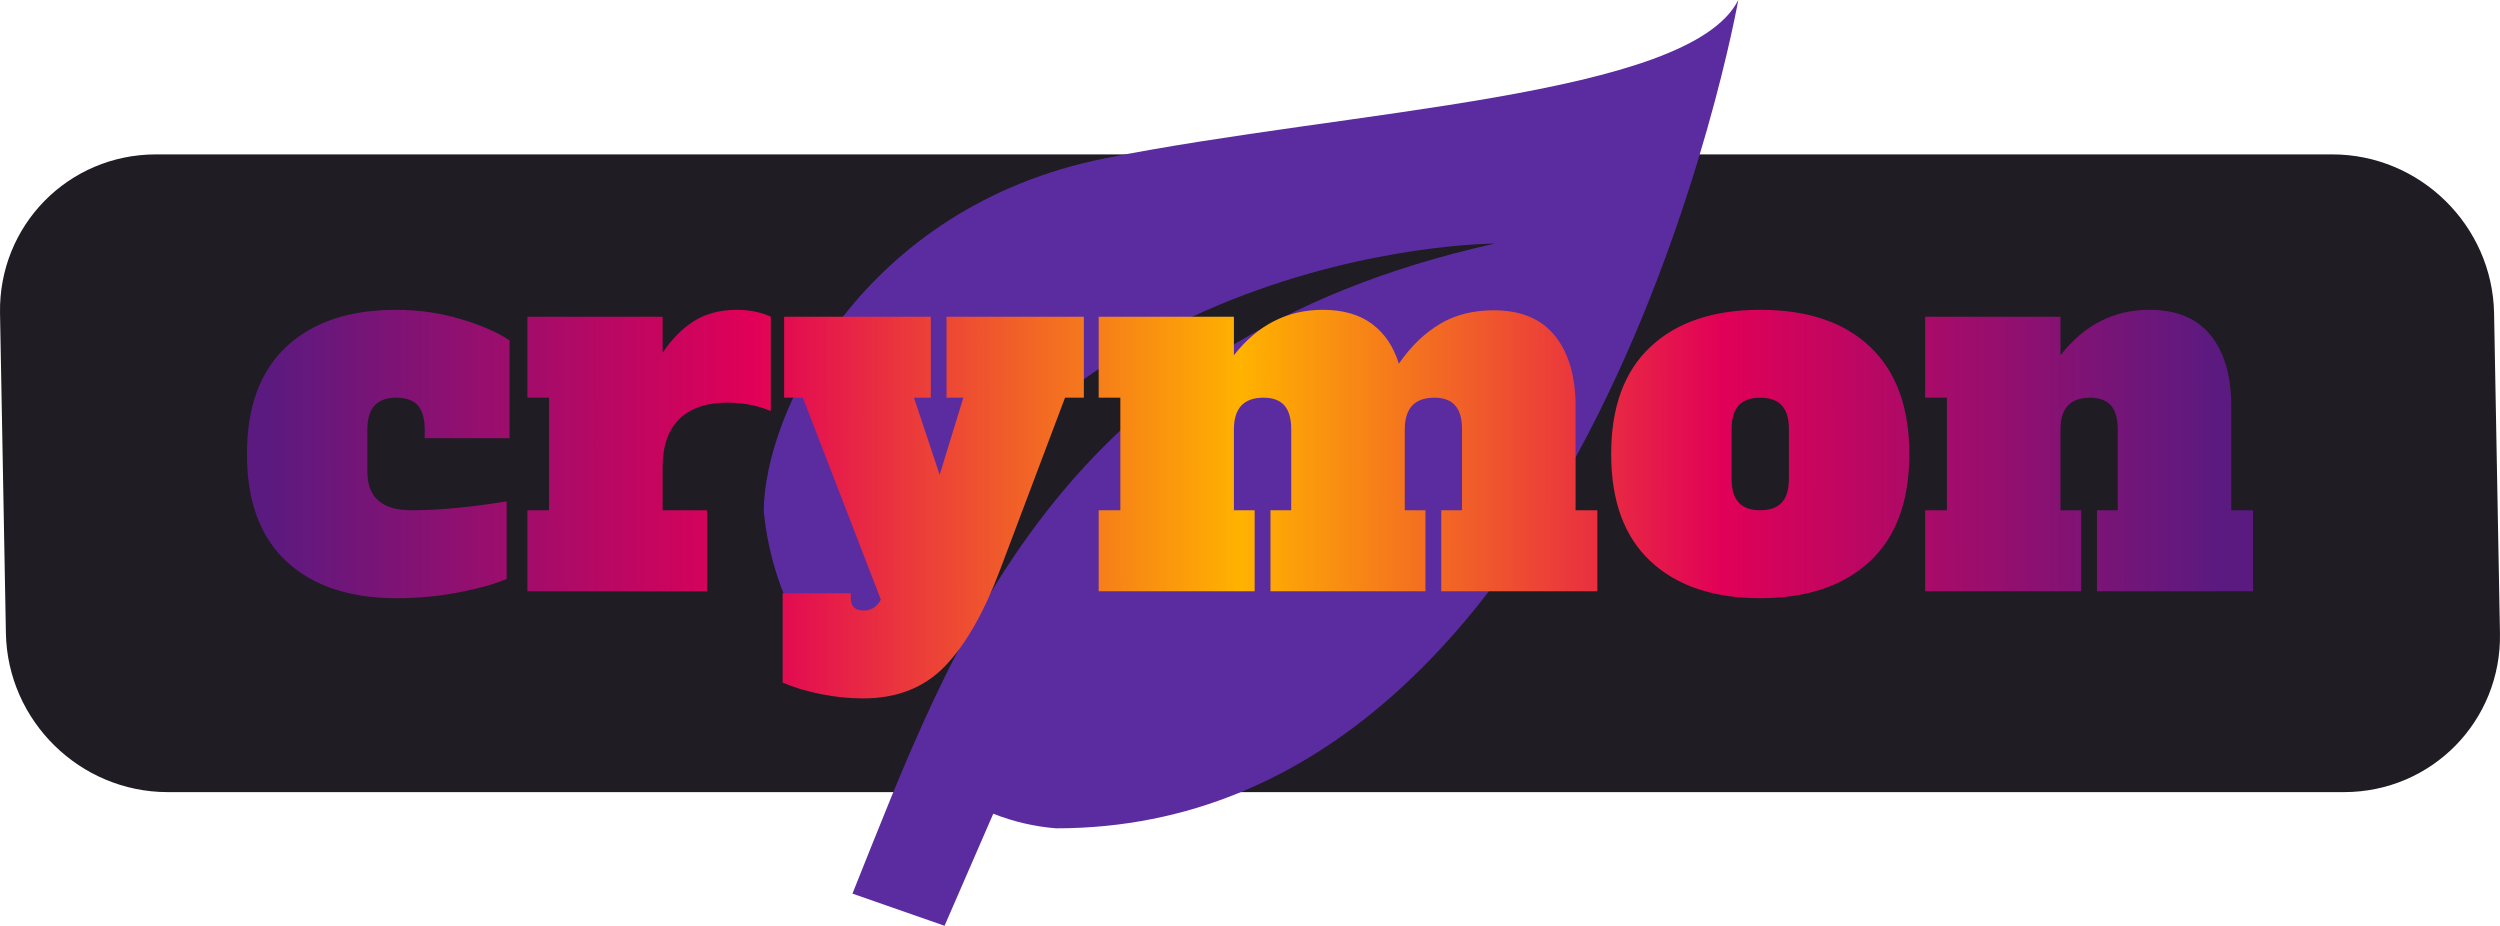
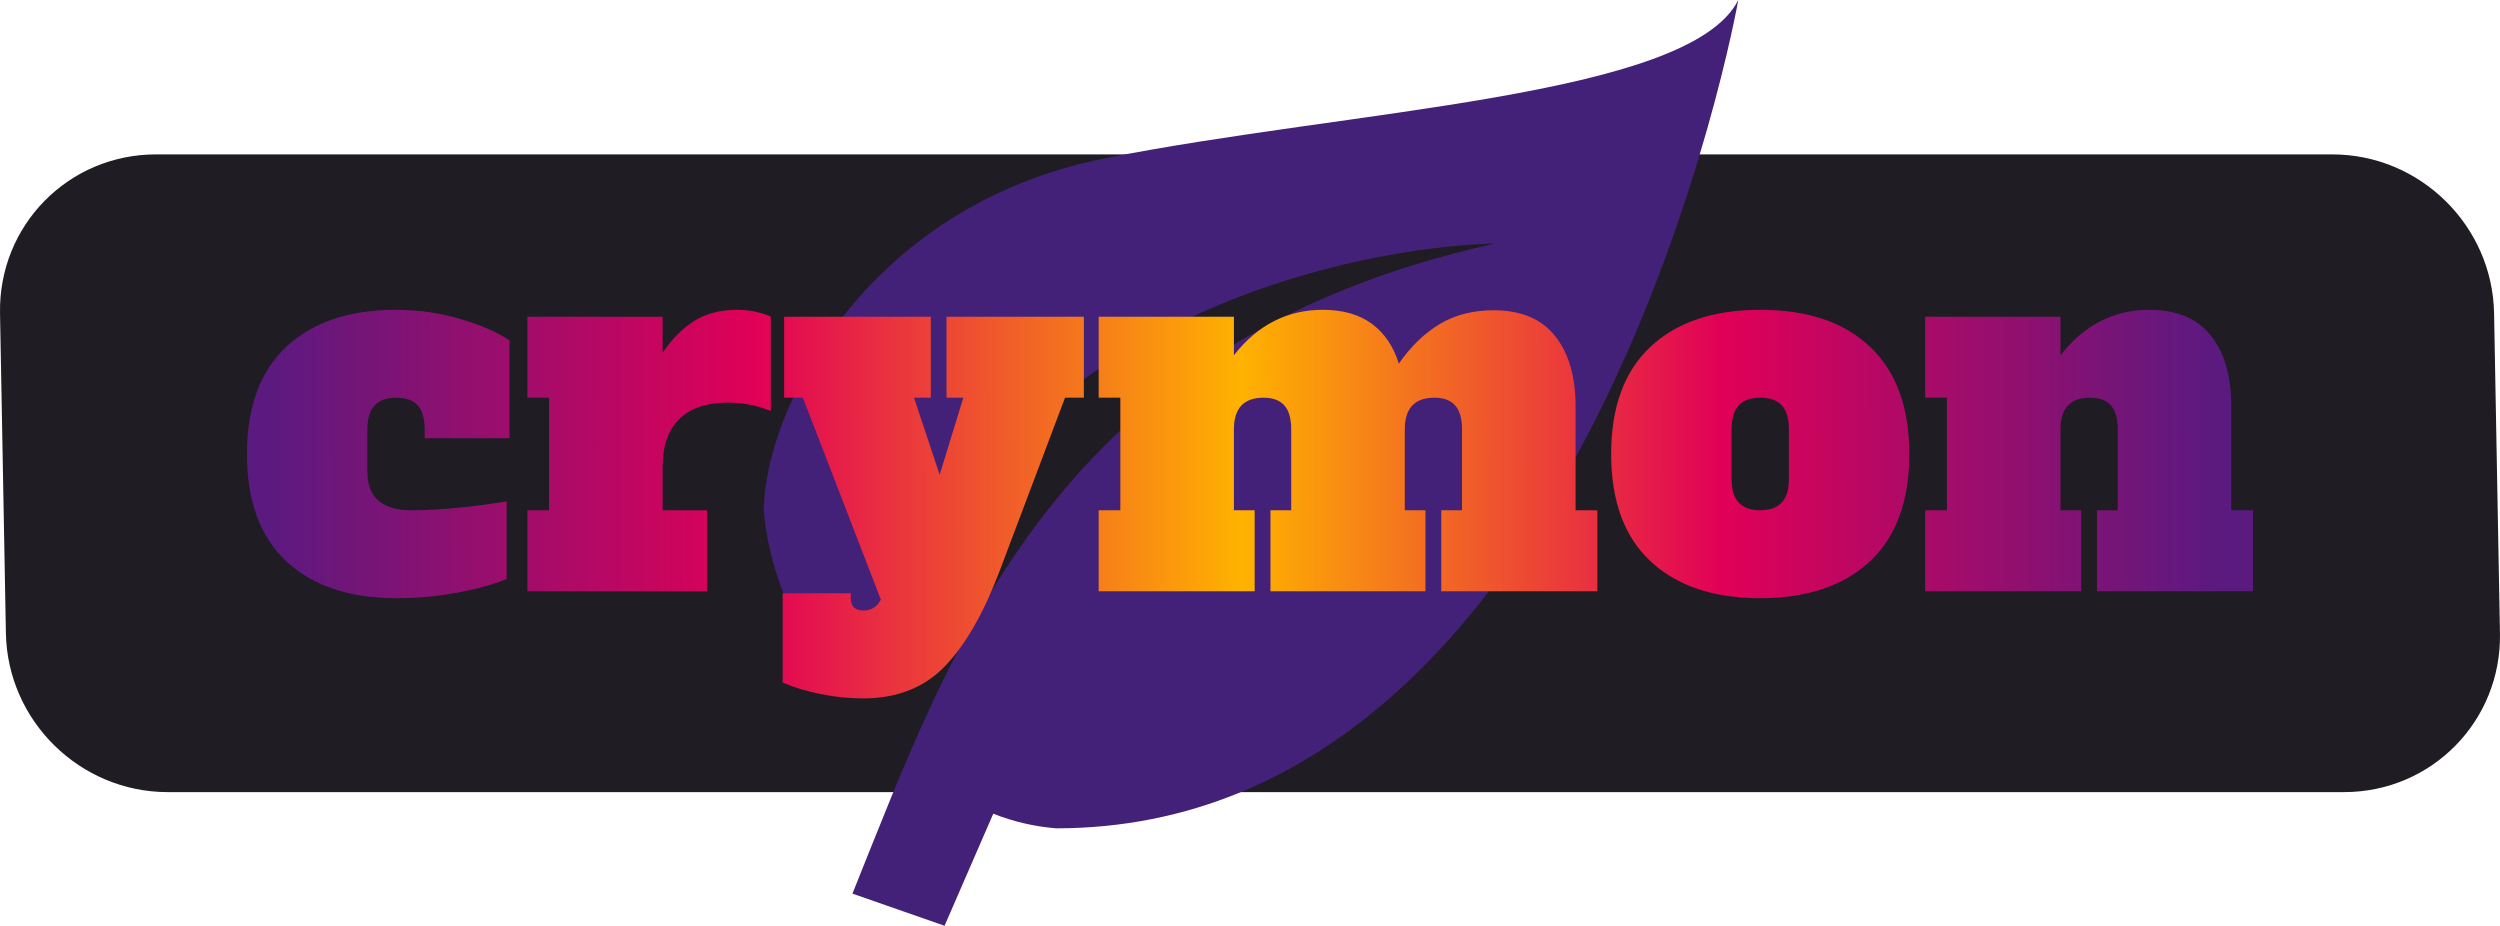
<svg xmlns="http://www.w3.org/2000/svg" xmlns:xlink="http://www.w3.org/1999/xlink" width="324.05" height="120" preserveAspectRatio="xMidYMid" version="1.1" viewBox="61.959 5.6 324.05 120">
  <defs>
    <linearGradient id="linearGradient2">
      <stop stop-color="#ffb200" offset="0" />
      <stop stop-color="#e10057" offset=".52" />
      <stop stop-color="#5a1a80" offset="1" />
    </linearGradient>
    <filter id="editing-jagged-46" x="0" y="0" width="1" height="1">
      <feTurbulence baseFrequency="0" result="turb" seed="1" />
      <feDisplacementMap in="SourceGraphic" in2="turb" />
    </filter>
    <linearGradient id="linearGradient4-4" x1="3.236" x2="256.31" y1="-17.608" y2="-17.781" gradientTransform="translate(.95179 1.8109)" gradientUnits="userSpaceOnUse">
      <stop stop-color="#5a1a80" offset="0" />
      <stop stop-color="#e10057" offset=".25" />
      <stop stop-color="#ffb200" offset=".5" />
      <stop stop-color="#e10057" offset=".746" />
      <stop stop-color="#5a1a80" offset="1" />
    </linearGradient>
    <linearGradient id="linearGradient9" x1="119.98" x2="380.01" y1="88.89" y2="88.89" gradientUnits="userSpaceOnUse" xlink:href="#linearGradient2" />
  </defs>
  <style>text {
  font-size: 64px;
  font-family: Arial Black;
  dominant-baseline: central;
  text-anchor: middle;
}</style>
  <g transform="translate(92.116 80.427)" fill="url(#linearGradient9)" filter="url(#editing-jagged-46)">
    <g fill="url(#linearGradient9)">
      <g fill="url(#linearGradient9)">
-         <rect transform="matrix(1 0 .018366 .99983 0 0)" x="-29.525" y="-54.824" width="323.28" height="82.676" ry="20.598" fill="#1f1c24" />
-         <path d="m163.58-43.249c-56.842 12.632-70.105 51.6-83.242 84.253l11.937 4.168 6.316-14.526a28.358 28.358 0 0 0 8.147 1.895c69.474 3e-6 88.421-107.37 88.421-107.37-6.316 12.632-50.526 14.211-82.105 20.526-31.579 6.316-44.211 33.158-44.211 45.789a39.284 39.284 0 0 0 11.053 23.684c20.526-58.421 83.684-58.421 83.684-58.421z" fill="#5a2ca0" stroke-width="6.316" />
-         <path d="m21.242 2.711q-9.15 0-14.27-4.77t-5.12-13.92 5.12-13.92 14.2-4.77q4.42 0 8.45 1.22 4.03 1.21 6.27 2.75v12.67h-11v-1.15q0-2.11-0.9-3.11-0.9-0.99-2.82-0.99-3.71 0-3.71 4.1v5.5q0 4.99 5.7 4.99 5.31 0 12.35-1.15v10.05q-2.18 0.96-6.11 1.73-3.94 0.77-8.16 0.77zm44.16-37.38q1.28 0 2.43 0.26 1.15 0.25 1.92 0.64v12.22q-2.62-1.09-5.63-1.09-4.03 0-6.21 2.11-2.18 2.12-2.18 6.28v5.56h5.76v10.5h-23.29v-10.5h2.81v-14.59h-2.81v-10.49h17.53v4.67q1.8-2.69 4.1-4.13t5.57-1.44zm27.13 0.9h17.8v10.49h-2.44l-8.38 22.21q-3.14 8.38-7.17 12.58-4.03 4.19-10.62 4.19-2.69 0-5.44-0.55-2.75-0.54-4.99-1.5v-11.58h8.83v0.64q0 1.6 1.66 1.6 1.47 0 2.24-1.41l-10.11-26.18h-2.43v-10.49h19.01v10.49h-2.18l3.33 9.99 3.07-9.99h-2.18zm81.54 25.08h2.82v10.5h-20.23v-10.5h2.69v-10.49q0-2.11-0.9-3.11-0.89-0.99-2.68-0.99-3.84 0-3.84 4.1v10.49h2.68v10.5h-20.09v-10.5h2.69v-10.49q0-2.11-0.9-3.11-0.9-0.99-2.69-0.99-3.84 0-3.84 4.1v10.49h2.69v10.5h-20.22v-10.5h2.81v-14.59h-2.81v-10.49h17.53v4.99q4.61-5.89 11.52-5.89 3.91 0 6.37 1.82 2.46 1.83 3.49 5.16 2.3-3.33 5.28-5.12 2.97-1.8 7.01-1.8 5.31 0 7.96 3.33 2.66 3.33 2.66 9.15zm23.94 11.4q-9.09 0-14.21-4.77t-5.12-13.92 5.12-13.92 14.21-4.77q9.21 0 14.27 4.83 5.05 4.83 5.05 13.86 0 9.15-5.12 13.92t-14.2 4.77zm0-11.4q1.85 0 2.78-0.99t0.93-3.1v-6.4q0-2.11-0.93-3.11-0.93-0.99-2.78-0.99-1.86 0-2.79 0.99-0.93 1-0.93 3.11v6.4q0 2.11 0.93 3.1t2.79 0.99zm61.05 0h2.82v10.5h-20.23v-10.5h2.69v-10.49q0-2.11-0.89-3.11-0.9-0.99-2.69-0.99-3.84 0-3.84 4.1v10.49h2.69v10.5h-20.23v-10.5h2.82v-14.59h-2.82v-10.49h17.54v4.99q4.61-5.89 11.52-5.89 5.31 0 7.97 3.33 2.65 3.33 2.65 9.15z" fill="url(#linearGradient4-4)" />
+         <g fill="url(#linearGradient9)">
+           <rect transform="matrix(1 0 .018366 .99983 0 0)" x="-29.525" y="-54.824" width="323.28" height="82.676" ry="20.598" fill="#1f1c24" />
+           <path d="m163.58-43.249c-56.842 12.632-70.105 51.6-83.242 84.253l11.937 4.168 6.316-14.526a28.358 28.358 0 0 0 8.147 1.895c69.474 3e-6 88.421-107.37 88.421-107.37-6.316 12.632-50.526 14.211-82.105 20.526-31.579 6.316-44.211 33.158-44.211 45.789a39.284 39.284 0 0 0 11.053 23.684c20.526-58.421 83.684-58.421 83.684-58.421z" fill="#442178" stroke-width="6.316" />
+           <path d="m21.242 2.711q-9.15 0-14.27-4.77t-5.12-13.92 5.12-13.92 14.2-4.77q4.42 0 8.45 1.22 4.03 1.21 6.27 2.75v12.67h-11v-1.15q0-2.11-0.9-3.11-0.9-0.99-2.82-0.99-3.71 0-3.71 4.1v5.5q0 4.99 5.7 4.99 5.31 0 12.35-1.15v10.05q-2.18 0.96-6.11 1.73-3.94 0.77-8.16 0.77zm44.16-37.38q1.28 0 2.43 0.26 1.15 0.25 1.92 0.64v12.22q-2.62-1.09-5.63-1.09-4.03 0-6.21 2.11-2.18 2.12-2.18 6.28v5.56h5.76v10.5h-23.29v-10.5h2.81v-14.59h-2.81v-10.49h17.53v4.67q1.8-2.69 4.1-4.13t5.57-1.44zm27.13 0.9h17.8v10.49h-2.44l-8.38 22.21q-3.14 8.38-7.17 12.58-4.03 4.19-10.62 4.19-2.69 0-5.44-0.55-2.75-0.54-4.99-1.5v-11.58h8.83v0.64q0 1.6 1.66 1.6 1.47 0 2.24-1.41l-10.11-26.18h-2.43v-10.49h19.01v10.49h-2.18l3.33 9.99 3.07-9.99h-2.18zm81.54 25.08h2.82v10.5h-20.23v-10.5h2.69v-10.49q0-2.11-0.9-3.11-0.89-0.99-2.68-0.99-3.84 0-3.84 4.1v10.49h2.68v10.5h-20.09v-10.5h2.69v-10.49q0-2.11-0.9-3.11-0.9-0.99-2.69-0.99-3.84 0-3.84 4.1v10.49h2.69v10.5h-20.22v-10.5h2.81v-14.59h-2.81v-10.49h17.53v4.99q4.61-5.89 11.52-5.89 3.91 0 6.37 1.82 2.46 1.83 3.49 5.16 2.3-3.33 5.28-5.12 2.97-1.8 7.01-1.8 5.31 0 7.96 3.33 2.66 3.33 2.66 9.15zm23.94 11.4q-9.09 0-14.21-4.77t-5.12-13.92 5.12-13.92 14.21-4.77q9.21 0 14.27 4.83 5.05 4.83 5.05 13.86 0 9.15-5.12 13.92t-14.2 4.77zm0-11.4q1.85 0 2.78-0.99t0.93-3.1v-6.4q0-2.11-0.93-3.11-0.93-0.99-2.78-0.99-1.86 0-2.79 0.99-0.93 1-0.93 3.11v6.4q0 2.11 0.93 3.1t2.79 0.99zm61.05 0h2.82v10.5h-20.23v-10.5h2.69v-10.49q0-2.11-0.89-3.11-0.9-0.99-2.69-0.99-3.84 0-3.84 4.1v10.49h2.69v10.5h-20.23v-10.5h2.82v-14.59h-2.82v-10.49h17.54v4.99q4.61-5.89 11.52-5.89 5.31 0 7.97 3.33 2.65 3.33 2.65 9.15z" fill="url(#linearGradient4-4)" />
+         </g>
      </g>
    </g>
  </g>
</svg>
